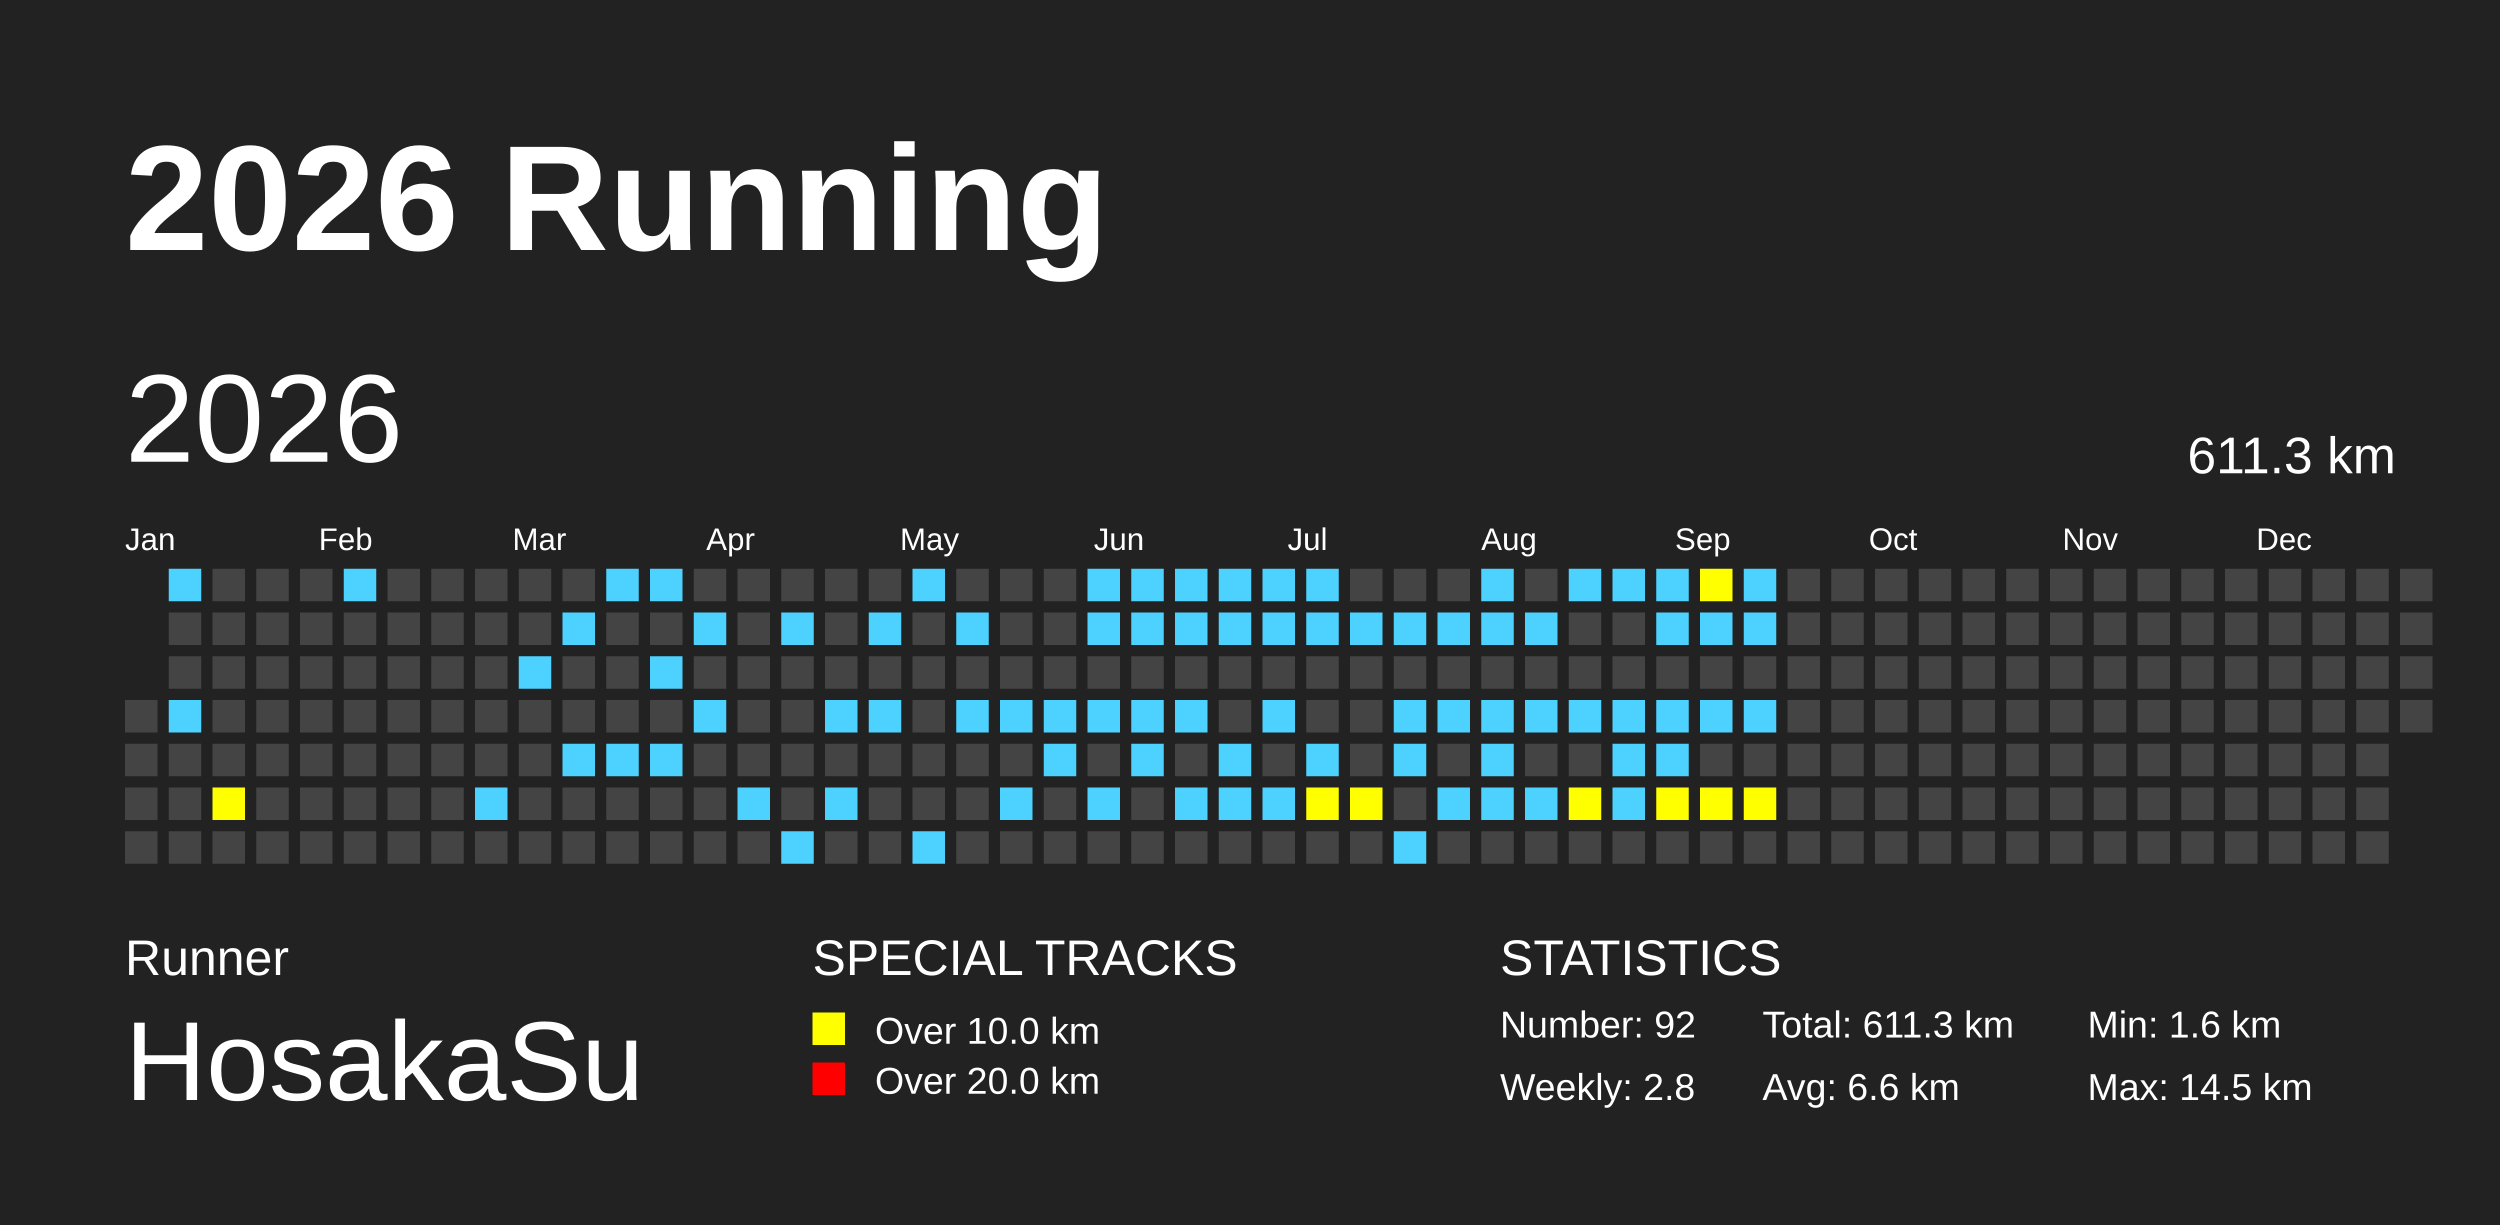
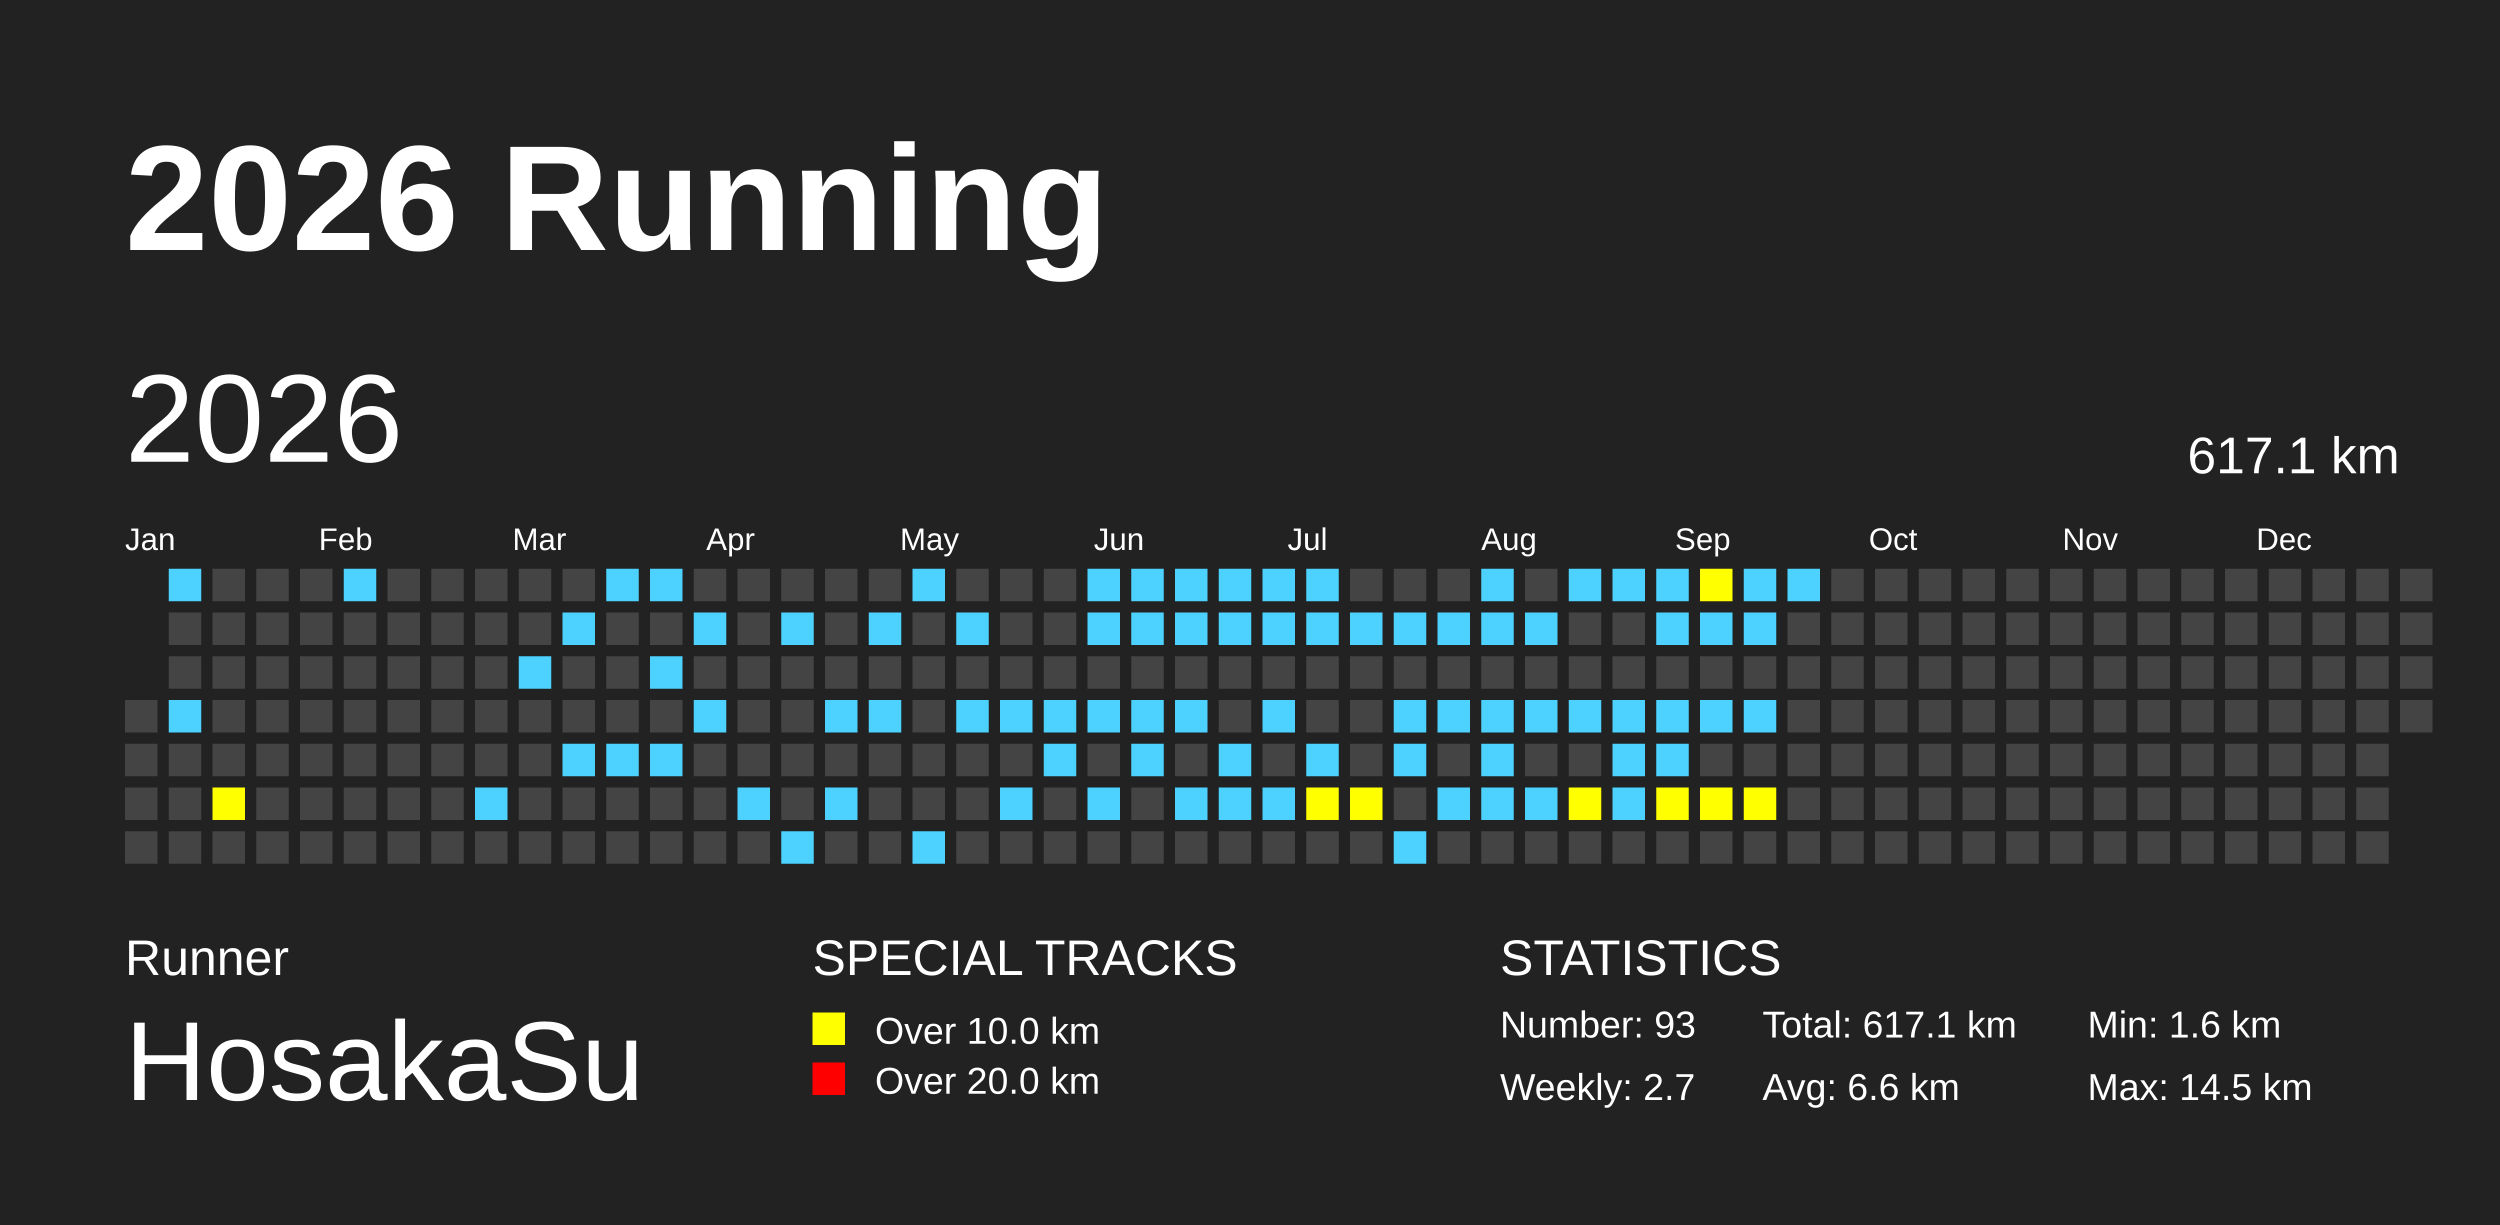
<svg xmlns="http://www.w3.org/2000/svg" baseProfile="full" height="98mm" version="1.1" viewBox="0,0,200,98" width="200mm">
  <defs>
    <pattern height="2" id="indoor-stripe" patternUnits="userSpaceOnUse" width="2">
      <line stroke="white" stroke-opacity="0.45" stroke-width="0.5" x1="0" x2="2" y1="2" y2="0" />
    </pattern>
  </defs>
  <rect fill="#222222" height="98" width="200" x="0" y="0" />
  <text fill="#FFFFFF" style="font-size:12px; font-family:Arial; font-weight:bold;" x="10" y="20">2026 Running</text>
  <text fill="#FFFFFF" style="font-size:4px; font-family:Arial" x="10" y="78">Runner</text>
  <text fill="#FFFFFF" style="font-size:9px; font-family:Arial" x="10" y="88">HosakaSu</text>
  <text fill="#FFFFFF" style="font-size:4px; font-family:Arial" x="65" y="78">SPECIAL TRACKS</text>
  <rect fill="yellow" height="2.6" width="2.6" x="65" y="81" />
  <text fill="#FFFFFF" style="font-size:3px; font-family:Arial" x="70" y="83.5">Over 10.0 km</text>
  <rect fill="red" height="2.6" width="2.6" x="65" y="85" />
  <text fill="#FFFFFF" style="font-size:3px; font-family:Arial" x="70" y="87.5">Over 20.0 km</text>
  <text fill="#FFFFFF" style="font-size:4px; font-family:Arial" x="120" y="78">STATISTICS</text>
-   <text fill="#FFFFFF" style="font-size:3px; font-family:Arial" x="120" y="83">Number: 92</text>
-   <text fill="#FFFFFF" style="font-size:3px; font-family:Arial" x="120" y="88">Weekly: 2.8</text>
-   <text fill="#FFFFFF" style="font-size:3px; font-family:Arial" x="141" y="83">Total: 611.3 km</text>
+   <text fill="#FFFFFF" style="font-size:3px; font-family:Arial" x="120" y="83">Number: 93</text>
+   <text fill="#FFFFFF" style="font-size:3px; font-family:Arial" x="120" y="88">Weekly: 2.7</text>
+   <text fill="#FFFFFF" style="font-size:3px; font-family:Arial" x="141" y="83">Total: 617.1 km</text>
  <text fill="#FFFFFF" style="font-size:3px; font-family:Arial" x="141" y="88">Avg: 6.6 km</text>
  <text fill="#FFFFFF" style="font-size:3px; font-family:Arial" x="167" y="83">Min: 1.6 km</text>
  <text fill="#FFFFFF" style="font-size:3px; font-family:Arial" x="167" y="88">Max: 14.5 km</text>
  <text dominant-baseline="hanging" fill="#FFFFFF" style="font-size:10.0px; font-family:Arial;" x="10" y="30">2026</text>
-   <text dominant-baseline="hanging" fill="#FFFFFF" style="font-size:4.125px; font-family:Arial;" x="175" y="35">611.3 km</text>
+   <text dominant-baseline="hanging" fill="#FFFFFF" style="font-size:4.125px; font-family:Arial;" x="175" y="35">617.1 km</text>
  <text fill="#FFFFFF" style="font-size:2.5px; font-family:Arial" x="10.0" y="44">Jan</text>
  <text fill="#FFFFFF" style="font-size:2.5px; font-family:Arial" x="25.5" y="44">Feb</text>
  <text fill="#FFFFFF" style="font-size:2.5px; font-family:Arial" x="41.0" y="44">Mar</text>
  <text fill="#FFFFFF" style="font-size:2.5px; font-family:Arial" x="56.5" y="44">Apr</text>
  <text fill="#FFFFFF" style="font-size:2.5px; font-family:Arial" x="72.0" y="44">May</text>
  <text fill="#FFFFFF" style="font-size:2.5px; font-family:Arial" x="87.5" y="44">Jun</text>
  <text fill="#FFFFFF" style="font-size:2.5px; font-family:Arial" x="103.0" y="44">Jul</text>
  <text fill="#FFFFFF" style="font-size:2.5px; font-family:Arial" x="118.5" y="44">Aug</text>
  <text fill="#FFFFFF" style="font-size:2.5px; font-family:Arial" x="134.0" y="44">Sep</text>
  <text fill="#FFFFFF" style="font-size:2.5px; font-family:Arial" x="149.5" y="44">Oct</text>
  <text fill="#FFFFFF" style="font-size:2.5px; font-family:Arial" x="165.0" y="44">Nov</text>
  <text fill="#FFFFFF" style="font-size:2.5px; font-family:Arial" x="180.5" y="44">Dec</text>
  <rect fill="#444444" height="2.6" width="2.6" x="10.0" y="56.0" />
  <rect fill="#444444" height="2.6" width="2.6" x="10.0" y="59.5" />
  <rect fill="#444444" height="2.6" width="2.6" x="10.0" y="63.0" />
  <rect fill="#444444" height="2.6" width="2.6" x="10.0" y="66.5" />
  <rect fill="#4DD2FF" height="2.6" width="2.6" x="13.5" y="45.5" />
  <rect fill="#444444" height="2.6" width="2.6" x="13.5" y="49.0" />
  <rect fill="#444444" height="2.6" width="2.6" x="13.5" y="52.5" />
  <rect fill="#4DD2FF" height="2.6" width="2.6" x="13.5" y="56.0" />
  <rect fill="#444444" height="2.6" width="2.6" x="13.5" y="59.5" />
  <rect fill="#444444" height="2.6" width="2.6" x="13.5" y="63.0" />
  <rect fill="#444444" height="2.6" width="2.6" x="13.5" y="66.5" />
  <rect fill="#444444" height="2.6" width="2.6" x="17.0" y="45.5" />
  <rect fill="#444444" height="2.6" width="2.6" x="17.0" y="49.0" />
  <rect fill="#444444" height="2.6" width="2.6" x="17.0" y="52.5" />
  <rect fill="#444444" height="2.6" width="2.6" x="17.0" y="56.0" />
  <rect fill="#444444" height="2.6" width="2.6" x="17.0" y="59.5" />
  <rect fill="yellow" height="2.6" width="2.6" x="17.0" y="63.0" />
  <rect fill="#444444" height="2.6" width="2.6" x="17.0" y="66.5" />
  <rect fill="#444444" height="2.6" width="2.6" x="20.5" y="45.5" />
  <rect fill="#444444" height="2.6" width="2.6" x="20.5" y="49.0" />
  <rect fill="#444444" height="2.6" width="2.6" x="20.5" y="52.5" />
  <rect fill="#444444" height="2.6" width="2.6" x="20.5" y="56.0" />
  <rect fill="#444444" height="2.6" width="2.6" x="20.5" y="59.5" />
  <rect fill="#444444" height="2.6" width="2.6" x="20.5" y="63.0" />
  <rect fill="#444444" height="2.6" width="2.6" x="20.5" y="66.5" />
  <rect fill="#444444" height="2.6" width="2.6" x="24.0" y="45.5" />
  <rect fill="#444444" height="2.6" width="2.6" x="24.0" y="49.0" />
  <rect fill="#444444" height="2.6" width="2.6" x="24.0" y="52.5" />
  <rect fill="#444444" height="2.6" width="2.6" x="24.0" y="56.0" />
  <rect fill="#444444" height="2.6" width="2.6" x="24.0" y="59.5" />
  <rect fill="#444444" height="2.6" width="2.6" x="24.0" y="63.0" />
  <rect fill="#444444" height="2.6" width="2.6" x="24.0" y="66.5" />
  <rect fill="#4DD2FF" height="2.6" width="2.6" x="27.5" y="45.5" />
  <rect fill="#444444" height="2.6" width="2.6" x="27.5" y="49.0" />
  <rect fill="#444444" height="2.6" width="2.6" x="27.5" y="52.5" />
  <rect fill="#444444" height="2.6" width="2.6" x="27.5" y="56.0" />
  <rect fill="#444444" height="2.6" width="2.6" x="27.5" y="59.5" />
  <rect fill="#444444" height="2.6" width="2.6" x="27.5" y="63.0" />
  <rect fill="#444444" height="2.6" width="2.6" x="27.5" y="66.5" />
  <rect fill="#444444" height="2.6" width="2.6" x="31.0" y="45.5" />
  <rect fill="#444444" height="2.6" width="2.6" x="31.0" y="49.0" />
  <rect fill="#444444" height="2.6" width="2.6" x="31.0" y="52.5" />
  <rect fill="#444444" height="2.6" width="2.6" x="31.0" y="56.0" />
  <rect fill="#444444" height="2.6" width="2.6" x="31.0" y="59.5" />
  <rect fill="#444444" height="2.6" width="2.6" x="31.0" y="63.0" />
  <rect fill="#444444" height="2.6" width="2.6" x="31.0" y="66.5" />
  <rect fill="#444444" height="2.6" width="2.6" x="34.5" y="45.5" />
  <rect fill="#444444" height="2.6" width="2.6" x="34.5" y="49.0" />
  <rect fill="#444444" height="2.6" width="2.6" x="34.5" y="52.5" />
  <rect fill="#444444" height="2.6" width="2.6" x="34.5" y="56.0" />
  <rect fill="#444444" height="2.6" width="2.6" x="34.5" y="59.5" />
  <rect fill="#444444" height="2.6" width="2.6" x="34.5" y="63.0" />
  <rect fill="#444444" height="2.6" width="2.6" x="34.5" y="66.5" />
  <rect fill="#444444" height="2.6" width="2.6" x="38.0" y="45.5" />
  <rect fill="#444444" height="2.6" width="2.6" x="38.0" y="49.0" />
  <rect fill="#444444" height="2.6" width="2.6" x="38.0" y="52.5" />
  <rect fill="#444444" height="2.6" width="2.6" x="38.0" y="56.0" />
  <rect fill="#444444" height="2.6" width="2.6" x="38.0" y="59.5" />
  <rect fill="#4DD2FF" height="2.6" width="2.6" x="38.0" y="63.0" />
  <rect fill="#444444" height="2.6" width="2.6" x="38.0" y="66.5" />
  <rect fill="#444444" height="2.6" width="2.6" x="41.5" y="45.5" />
  <rect fill="#444444" height="2.6" width="2.6" x="41.5" y="49.0" />
  <rect fill="#4DD2FF" height="2.6" width="2.6" x="41.5" y="52.5" />
  <rect fill="#444444" height="2.6" width="2.6" x="41.5" y="56.0" />
  <rect fill="#444444" height="2.6" width="2.6" x="41.5" y="59.5" />
  <rect fill="#444444" height="2.6" width="2.6" x="41.5" y="63.0" />
  <rect fill="#444444" height="2.6" width="2.6" x="41.5" y="66.5" />
  <rect fill="#444444" height="2.6" width="2.6" x="45.0" y="45.5" />
  <rect fill="#4DD2FF" height="2.6" width="2.6" x="45.0" y="49.0" />
  <rect fill="#444444" height="2.6" width="2.6" x="45.0" y="52.5" />
  <rect fill="#444444" height="2.6" width="2.6" x="45.0" y="56.0" />
  <rect fill="#4DD2FF" height="2.6" width="2.6" x="45.0" y="59.5" />
  <rect fill="#444444" height="2.6" width="2.6" x="45.0" y="63.0" />
  <rect fill="#444444" height="2.6" width="2.6" x="45.0" y="66.5" />
  <rect fill="#4DD2FF" height="2.6" width="2.6" x="48.5" y="45.5" />
  <rect fill="#444444" height="2.6" width="2.6" x="48.5" y="49.0" />
  <rect fill="#444444" height="2.6" width="2.6" x="48.5" y="52.5" />
  <rect fill="#444444" height="2.6" width="2.6" x="48.5" y="56.0" />
  <rect fill="#4DD2FF" height="2.6" width="2.6" x="48.5" y="59.5" />
  <rect fill="#444444" height="2.6" width="2.6" x="48.5" y="63.0" />
  <rect fill="#444444" height="2.6" width="2.6" x="48.5" y="66.5" />
  <rect fill="#4DD2FF" height="2.6" width="2.6" x="52.0" y="45.5" />
  <rect fill="#444444" height="2.6" width="2.6" x="52.0" y="49.0" />
  <rect fill="#4DD2FF" height="2.6" width="2.6" x="52.0" y="52.5" />
  <rect fill="#444444" height="2.6" width="2.6" x="52.0" y="56.0" />
  <rect fill="#4DD2FF" height="2.6" width="2.6" x="52.0" y="59.5" />
  <rect fill="#444444" height="2.6" width="2.6" x="52.0" y="63.0" />
  <rect fill="#444444" height="2.6" width="2.6" x="52.0" y="66.5" />
  <rect fill="#444444" height="2.6" width="2.6" x="55.5" y="45.5" />
  <rect fill="#4DD2FF" height="2.6" width="2.6" x="55.5" y="49.0" />
  <rect fill="#444444" height="2.6" width="2.6" x="55.5" y="52.5" />
  <rect fill="#4DD2FF" height="2.6" width="2.6" x="55.5" y="56.0" />
  <rect fill="#444444" height="2.6" width="2.6" x="55.5" y="59.5" />
  <rect fill="#444444" height="2.6" width="2.6" x="55.5" y="63.0" />
  <rect fill="#444444" height="2.6" width="2.6" x="55.5" y="66.5" />
  <rect fill="#444444" height="2.6" width="2.6" x="59.0" y="45.5" />
  <rect fill="#444444" height="2.6" width="2.6" x="59.0" y="49.0" />
  <rect fill="#444444" height="2.6" width="2.6" x="59.0" y="52.5" />
  <rect fill="#444444" height="2.6" width="2.6" x="59.0" y="56.0" />
  <rect fill="#444444" height="2.6" width="2.6" x="59.0" y="59.5" />
  <rect fill="#4DD2FF" height="2.6" width="2.6" x="59.0" y="63.0" />
  <rect fill="#444444" height="2.6" width="2.6" x="59.0" y="66.5" />
  <rect fill="#444444" height="2.6" width="2.6" x="62.5" y="45.5" />
  <rect fill="#4DD2FF" height="2.6" width="2.6" x="62.5" y="49.0" />
  <rect fill="#444444" height="2.6" width="2.6" x="62.5" y="52.5" />
  <rect fill="#444444" height="2.6" width="2.6" x="62.5" y="56.0" />
  <rect fill="#444444" height="2.6" width="2.6" x="62.5" y="59.5" />
  <rect fill="#444444" height="2.6" width="2.6" x="62.5" y="63.0" />
  <rect fill="#4DD2FF" height="2.6" width="2.6" x="62.5" y="66.5" />
  <rect fill="#444444" height="2.6" width="2.6" x="66.0" y="45.5" />
  <rect fill="#444444" height="2.6" width="2.6" x="66.0" y="49.0" />
  <rect fill="#444444" height="2.6" width="2.6" x="66.0" y="52.5" />
  <rect fill="#4DD2FF" height="2.6" width="2.6" x="66.0" y="56.0" />
  <rect fill="#444444" height="2.6" width="2.6" x="66.0" y="59.5" />
  <rect fill="#4DD2FF" height="2.6" width="2.6" x="66.0" y="63.0" />
  <rect fill="#444444" height="2.6" width="2.6" x="66.0" y="66.5" />
  <rect fill="#444444" height="2.6" width="2.6" x="69.5" y="45.5" />
  <rect fill="#4DD2FF" height="2.6" width="2.6" x="69.5" y="49.0" />
  <rect fill="#444444" height="2.6" width="2.6" x="69.5" y="52.5" />
  <rect fill="#4DD2FF" height="2.6" width="2.6" x="69.5" y="56.0" />
  <rect fill="#444444" height="2.6" width="2.6" x="69.5" y="59.5" />
  <rect fill="#444444" height="2.6" width="2.6" x="69.5" y="63.0" />
  <rect fill="#444444" height="2.6" width="2.6" x="69.5" y="66.5" />
  <rect fill="#4DD2FF" height="2.6" width="2.6" x="73.0" y="45.5" />
  <rect fill="#444444" height="2.6" width="2.6" x="73.0" y="49.0" />
  <rect fill="#444444" height="2.6" width="2.6" x="73.0" y="52.5" />
  <rect fill="#444444" height="2.6" width="2.6" x="73.0" y="56.0" />
  <rect fill="#444444" height="2.6" width="2.6" x="73.0" y="59.5" />
  <rect fill="#444444" height="2.6" width="2.6" x="73.0" y="63.0" />
  <rect fill="#4DD2FF" height="2.6" width="2.6" x="73.0" y="66.5" />
  <rect fill="#444444" height="2.6" width="2.6" x="76.5" y="45.5" />
  <rect fill="#4DD2FF" height="2.6" width="2.6" x="76.5" y="49.0" />
  <rect fill="#444444" height="2.6" width="2.6" x="76.5" y="52.5" />
  <rect fill="#4DD2FF" height="2.6" width="2.6" x="76.5" y="56.0" />
  <rect fill="#444444" height="2.6" width="2.6" x="76.5" y="59.5" />
  <rect fill="#444444" height="2.6" width="2.6" x="76.5" y="63.0" />
  <rect fill="#444444" height="2.6" width="2.6" x="76.5" y="66.5" />
  <rect fill="#444444" height="2.6" width="2.6" x="80.0" y="45.5" />
  <rect fill="#444444" height="2.6" width="2.6" x="80.0" y="49.0" />
  <rect fill="#444444" height="2.6" width="2.6" x="80.0" y="52.5" />
  <rect fill="#4DD2FF" height="2.6" width="2.6" x="80.0" y="56.0" />
  <rect fill="#444444" height="2.6" width="2.6" x="80.0" y="59.5" />
  <rect fill="#4DD2FF" height="2.6" width="2.6" x="80.0" y="63.0" />
  <rect fill="#444444" height="2.6" width="2.6" x="80.0" y="66.5" />
  <rect fill="#444444" height="2.6" width="2.6" x="83.5" y="45.5" />
  <rect fill="#444444" height="2.6" width="2.6" x="83.5" y="49.0" />
  <rect fill="#444444" height="2.6" width="2.6" x="83.5" y="52.5" />
  <rect fill="#4DD2FF" height="2.6" width="2.6" x="83.5" y="56.0" />
  <rect fill="#4DD2FF" height="2.6" width="2.6" x="83.5" y="59.5" />
  <rect fill="#444444" height="2.6" width="2.6" x="83.5" y="63.0" />
  <rect fill="#444444" height="2.6" width="2.6" x="83.5" y="66.5" />
  <rect fill="#4DD2FF" height="2.6" width="2.6" x="87.0" y="45.5" />
  <rect fill="#4DD2FF" height="2.6" width="2.6" x="87.0" y="49.0" />
  <rect fill="#444444" height="2.6" width="2.6" x="87.0" y="52.5" />
  <rect fill="#4DD2FF" height="2.6" width="2.6" x="87.0" y="56.0" />
  <rect fill="#444444" height="2.6" width="2.6" x="87.0" y="59.5" />
  <rect fill="#4DD2FF" height="2.6" width="2.6" x="87.0" y="63.0" />
  <rect fill="#444444" height="2.6" width="2.6" x="87.0" y="66.5" />
  <rect fill="#4DD2FF" height="2.6" width="2.6" x="90.5" y="45.5" />
  <rect fill="#4DD2FF" height="2.6" width="2.6" x="90.5" y="49.0" />
  <rect fill="#444444" height="2.6" width="2.6" x="90.5" y="52.5" />
  <rect fill="#4DD2FF" height="2.6" width="2.6" x="90.5" y="56.0" />
  <rect fill="#4DD2FF" height="2.6" width="2.6" x="90.5" y="59.5" />
  <rect fill="#444444" height="2.6" width="2.6" x="90.5" y="63.0" />
  <rect fill="#444444" height="2.6" width="2.6" x="90.5" y="66.5" />
  <rect fill="#4DD2FF" height="2.6" width="2.6" x="94.0" y="45.5" />
  <rect fill="#4DD2FF" height="2.6" width="2.6" x="94.0" y="49.0" />
  <rect fill="#444444" height="2.6" width="2.6" x="94.0" y="52.5" />
  <rect fill="#4DD2FF" height="2.6" width="2.6" x="94.0" y="56.0" />
  <rect fill="#444444" height="2.6" width="2.6" x="94.0" y="59.5" />
  <rect fill="#4DD2FF" height="2.6" width="2.6" x="94.0" y="63.0" />
  <rect fill="#444444" height="2.6" width="2.6" x="94.0" y="66.5" />
  <rect fill="#4DD2FF" height="2.6" width="2.6" x="97.5" y="45.5" />
  <rect fill="#4DD2FF" height="2.6" width="2.6" x="97.5" y="49.0" />
  <rect fill="#444444" height="2.6" width="2.6" x="97.5" y="52.5" />
  <rect fill="#444444" height="2.6" width="2.6" x="97.5" y="56.0" />
  <rect fill="#4DD2FF" height="2.6" width="2.6" x="97.5" y="59.5" />
  <rect fill="#4DD2FF" height="2.6" width="2.6" x="97.5" y="63.0" />
  <rect fill="#444444" height="2.6" width="2.6" x="97.5" y="66.5" />
  <rect fill="#4DD2FF" height="2.6" width="2.6" x="101.0" y="45.5" />
  <rect fill="#4DD2FF" height="2.6" width="2.6" x="101.0" y="49.0" />
  <rect fill="#444444" height="2.6" width="2.6" x="101.0" y="52.5" />
  <rect fill="#4DD2FF" height="2.6" width="2.6" x="101.0" y="56.0" />
  <rect fill="#444444" height="2.6" width="2.6" x="101.0" y="59.5" />
  <rect fill="#4DD2FF" height="2.6" width="2.6" x="101.0" y="63.0" />
  <rect fill="#444444" height="2.6" width="2.6" x="101.0" y="66.5" />
  <rect fill="#4DD2FF" height="2.6" width="2.6" x="104.5" y="45.5" />
  <rect fill="#4DD2FF" height="2.6" width="2.6" x="104.5" y="49.0" />
  <rect fill="#444444" height="2.6" width="2.6" x="104.5" y="52.5" />
  <rect fill="#444444" height="2.6" width="2.6" x="104.5" y="56.0" />
  <rect fill="#4DD2FF" height="2.6" width="2.6" x="104.5" y="59.5" />
  <rect fill="yellow" height="2.6" width="2.6" x="104.5" y="63.0" />
  <rect fill="#444444" height="2.6" width="2.6" x="104.5" y="66.5" />
  <rect fill="#444444" height="2.6" width="2.6" x="108.0" y="45.5" />
  <rect fill="#4DD2FF" height="2.6" width="2.6" x="108.0" y="49.0" />
  <rect fill="#444444" height="2.6" width="2.6" x="108.0" y="52.5" />
  <rect fill="#444444" height="2.6" width="2.6" x="108.0" y="56.0" />
  <rect fill="#444444" height="2.6" width="2.6" x="108.0" y="59.5" />
  <rect fill="yellow" height="2.6" width="2.6" x="108.0" y="63.0" />
  <rect fill="#444444" height="2.6" width="2.6" x="108.0" y="66.5" />
  <rect fill="#444444" height="2.6" width="2.6" x="111.5" y="45.5" />
  <rect fill="#4DD2FF" height="2.6" width="2.6" x="111.5" y="49.0" />
  <rect fill="#444444" height="2.6" width="2.6" x="111.5" y="52.5" />
  <rect fill="#4DD2FF" height="2.6" width="2.6" x="111.5" y="56.0" />
  <rect fill="#4DD2FF" height="2.6" width="2.6" x="111.5" y="59.5" />
  <rect fill="#444444" height="2.6" width="2.6" x="111.5" y="63.0" />
  <rect fill="#4DD2FF" height="2.6" width="2.6" x="111.5" y="66.5" />
  <rect fill="#444444" height="2.6" width="2.6" x="115.0" y="45.5" />
  <rect fill="#4DD2FF" height="2.6" width="2.6" x="115.0" y="49.0" />
  <rect fill="#444444" height="2.6" width="2.6" x="115.0" y="52.5" />
  <rect fill="#4DD2FF" height="2.6" width="2.6" x="115.0" y="56.0" />
  <rect fill="#444444" height="2.6" width="2.6" x="115.0" y="59.5" />
  <rect fill="#4DD2FF" height="2.6" width="2.6" x="115.0" y="63.0" />
  <rect fill="#444444" height="2.6" width="2.6" x="115.0" y="66.5" />
  <rect fill="#4DD2FF" height="2.6" width="2.6" x="118.5" y="45.5" />
  <rect fill="#4DD2FF" height="2.6" width="2.6" x="118.5" y="49.0" />
  <rect fill="#444444" height="2.6" width="2.6" x="118.5" y="52.5" />
  <rect fill="#4DD2FF" height="2.6" width="2.6" x="118.5" y="56.0" />
  <rect fill="#4DD2FF" height="2.6" width="2.6" x="118.5" y="59.5" />
  <rect fill="#4DD2FF" height="2.6" width="2.6" x="118.5" y="63.0" />
  <rect fill="#444444" height="2.6" width="2.6" x="118.5" y="66.5" />
  <rect fill="#444444" height="2.6" width="2.6" x="122.0" y="45.5" />
  <rect fill="#4DD2FF" height="2.6" width="2.6" x="122.0" y="49.0" />
  <rect fill="#444444" height="2.6" width="2.6" x="122.0" y="52.5" />
  <rect fill="#4DD2FF" height="2.6" width="2.6" x="122.0" y="56.0" />
  <rect fill="#444444" height="2.6" width="2.6" x="122.0" y="59.5" />
  <rect fill="#4DD2FF" height="2.6" width="2.6" x="122.0" y="63.0" />
  <rect fill="#444444" height="2.6" width="2.6" x="122.0" y="66.5" />
  <rect fill="#4DD2FF" height="2.6" width="2.6" x="125.5" y="45.5" />
  <rect fill="#444444" height="2.6" width="2.6" x="125.5" y="49.0" />
  <rect fill="#444444" height="2.6" width="2.6" x="125.5" y="52.5" />
  <rect fill="#4DD2FF" height="2.6" width="2.6" x="125.5" y="56.0" />
  <rect fill="#444444" height="2.6" width="2.6" x="125.5" y="59.5" />
  <rect fill="yellow" height="2.6" width="2.6" x="125.5" y="63.0" />
  <rect fill="#444444" height="2.6" width="2.6" x="125.5" y="66.5" />
  <rect fill="#4DD2FF" height="2.6" width="2.6" x="129.0" y="45.5" />
  <rect fill="#444444" height="2.6" width="2.6" x="129.0" y="49.0" />
  <rect fill="#444444" height="2.6" width="2.6" x="129.0" y="52.5" />
  <rect fill="#4DD2FF" height="2.6" width="2.6" x="129.0" y="56.0" />
  <rect fill="#4DD2FF" height="2.6" width="2.6" x="129.0" y="59.5" />
  <rect fill="#4DD2FF" height="2.6" width="2.6" x="129.0" y="63.0" />
  <rect fill="#444444" height="2.6" width="2.6" x="129.0" y="66.5" />
  <rect fill="#4DD2FF" height="2.6" width="2.6" x="132.5" y="45.5" />
  <rect fill="#4DD2FF" height="2.6" width="2.6" x="132.5" y="49.0" />
  <rect fill="#444444" height="2.6" width="2.6" x="132.5" y="52.5" />
  <rect fill="#4DD2FF" height="2.6" width="2.6" x="132.5" y="56.0" />
  <rect fill="#4DD2FF" height="2.6" width="2.6" x="132.5" y="59.5" />
  <rect fill="yellow" height="2.6" width="2.6" x="132.5" y="63.0" />
  <rect fill="#444444" height="2.6" width="2.6" x="132.5" y="66.5" />
  <rect fill="yellow" height="2.6" width="2.6" x="136.0" y="45.5" />
  <rect fill="#4DD2FF" height="2.6" width="2.6" x="136.0" y="49.0" />
  <rect fill="#444444" height="2.6" width="2.6" x="136.0" y="52.5" />
  <rect fill="#4DD2FF" height="2.6" width="2.6" x="136.0" y="56.0" />
  <rect fill="#444444" height="2.6" width="2.6" x="136.0" y="59.5" />
  <rect fill="yellow" height="2.6" width="2.6" x="136.0" y="63.0" />
  <rect fill="#444444" height="2.6" width="2.6" x="136.0" y="66.5" />
  <rect fill="#4DD2FF" height="2.6" width="2.6" x="139.5" y="45.5" />
  <rect fill="#4DD2FF" height="2.6" width="2.6" x="139.5" y="49.0" />
  <rect fill="#444444" height="2.6" width="2.6" x="139.5" y="52.5" />
  <rect fill="#4DD2FF" height="2.6" width="2.6" x="139.5" y="56.0" />
  <rect fill="#444444" height="2.6" width="2.6" x="139.5" y="59.5" />
  <rect fill="yellow" height="2.6" width="2.6" x="139.5" y="63.0" />
  <rect fill="#444444" height="2.6" width="2.6" x="139.5" y="66.5" />
-   <rect fill="#444444" height="2.6" width="2.6" x="143.0" y="45.5" />
+   <rect fill="#4DD2FF" height="2.6" width="2.6" x="143.0" y="45.5" />
  <rect fill="#444444" height="2.6" width="2.6" x="143.0" y="49.0" />
  <rect fill="#444444" height="2.6" width="2.6" x="143.0" y="52.5" />
  <rect fill="#444444" height="2.6" width="2.6" x="143.0" y="56.0" />
  <rect fill="#444444" height="2.6" width="2.6" x="143.0" y="59.5" />
  <rect fill="#444444" height="2.6" width="2.6" x="143.0" y="63.0" />
  <rect fill="#444444" height="2.6" width="2.6" x="143.0" y="66.5" />
  <rect fill="#444444" height="2.6" width="2.6" x="146.5" y="45.5" />
  <rect fill="#444444" height="2.6" width="2.6" x="146.5" y="49.0" />
  <rect fill="#444444" height="2.6" width="2.6" x="146.5" y="52.5" />
  <rect fill="#444444" height="2.6" width="2.6" x="146.5" y="56.0" />
  <rect fill="#444444" height="2.6" width="2.6" x="146.5" y="59.5" />
  <rect fill="#444444" height="2.6" width="2.6" x="146.5" y="63.0" />
  <rect fill="#444444" height="2.6" width="2.6" x="146.5" y="66.5" />
  <rect fill="#444444" height="2.6" width="2.6" x="150.0" y="45.5" />
  <rect fill="#444444" height="2.6" width="2.6" x="150.0" y="49.0" />
  <rect fill="#444444" height="2.6" width="2.6" x="150.0" y="52.5" />
  <rect fill="#444444" height="2.6" width="2.6" x="150.0" y="56.0" />
  <rect fill="#444444" height="2.6" width="2.6" x="150.0" y="59.5" />
  <rect fill="#444444" height="2.6" width="2.6" x="150.0" y="63.0" />
  <rect fill="#444444" height="2.6" width="2.6" x="150.0" y="66.5" />
  <rect fill="#444444" height="2.6" width="2.6" x="153.5" y="45.5" />
  <rect fill="#444444" height="2.6" width="2.6" x="153.5" y="49.0" />
  <rect fill="#444444" height="2.6" width="2.6" x="153.5" y="52.5" />
  <rect fill="#444444" height="2.6" width="2.6" x="153.5" y="56.0" />
  <rect fill="#444444" height="2.6" width="2.6" x="153.5" y="59.5" />
  <rect fill="#444444" height="2.6" width="2.6" x="153.5" y="63.0" />
  <rect fill="#444444" height="2.6" width="2.6" x="153.5" y="66.5" />
  <rect fill="#444444" height="2.6" width="2.6" x="157.0" y="45.5" />
  <rect fill="#444444" height="2.6" width="2.6" x="157.0" y="49.0" />
  <rect fill="#444444" height="2.6" width="2.6" x="157.0" y="52.5" />
  <rect fill="#444444" height="2.6" width="2.6" x="157.0" y="56.0" />
  <rect fill="#444444" height="2.6" width="2.6" x="157.0" y="59.5" />
  <rect fill="#444444" height="2.6" width="2.6" x="157.0" y="63.0" />
  <rect fill="#444444" height="2.6" width="2.6" x="157.0" y="66.5" />
  <rect fill="#444444" height="2.6" width="2.6" x="160.5" y="45.5" />
  <rect fill="#444444" height="2.6" width="2.6" x="160.5" y="49.0" />
  <rect fill="#444444" height="2.6" width="2.6" x="160.5" y="52.5" />
  <rect fill="#444444" height="2.6" width="2.6" x="160.5" y="56.0" />
  <rect fill="#444444" height="2.6" width="2.6" x="160.5" y="59.5" />
  <rect fill="#444444" height="2.6" width="2.6" x="160.5" y="63.0" />
  <rect fill="#444444" height="2.6" width="2.6" x="160.5" y="66.5" />
  <rect fill="#444444" height="2.6" width="2.6" x="164.0" y="45.5" />
  <rect fill="#444444" height="2.6" width="2.6" x="164.0" y="49.0" />
  <rect fill="#444444" height="2.6" width="2.6" x="164.0" y="52.5" />
  <rect fill="#444444" height="2.6" width="2.6" x="164.0" y="56.0" />
  <rect fill="#444444" height="2.6" width="2.6" x="164.0" y="59.5" />
  <rect fill="#444444" height="2.6" width="2.6" x="164.0" y="63.0" />
  <rect fill="#444444" height="2.6" width="2.6" x="164.0" y="66.5" />
  <rect fill="#444444" height="2.6" width="2.6" x="167.5" y="45.5" />
  <rect fill="#444444" height="2.6" width="2.6" x="167.5" y="49.0" />
  <rect fill="#444444" height="2.6" width="2.6" x="167.5" y="52.5" />
  <rect fill="#444444" height="2.6" width="2.6" x="167.5" y="56.0" />
  <rect fill="#444444" height="2.6" width="2.6" x="167.5" y="59.5" />
  <rect fill="#444444" height="2.6" width="2.6" x="167.5" y="63.0" />
  <rect fill="#444444" height="2.6" width="2.6" x="167.5" y="66.5" />
  <rect fill="#444444" height="2.6" width="2.6" x="171.0" y="45.5" />
  <rect fill="#444444" height="2.6" width="2.6" x="171.0" y="49.0" />
  <rect fill="#444444" height="2.6" width="2.6" x="171.0" y="52.5" />
  <rect fill="#444444" height="2.6" width="2.6" x="171.0" y="56.0" />
  <rect fill="#444444" height="2.6" width="2.6" x="171.0" y="59.5" />
  <rect fill="#444444" height="2.6" width="2.6" x="171.0" y="63.0" />
  <rect fill="#444444" height="2.6" width="2.6" x="171.0" y="66.5" />
  <rect fill="#444444" height="2.6" width="2.6" x="174.5" y="45.5" />
  <rect fill="#444444" height="2.6" width="2.6" x="174.5" y="49.0" />
  <rect fill="#444444" height="2.6" width="2.6" x="174.5" y="52.5" />
  <rect fill="#444444" height="2.6" width="2.6" x="174.5" y="56.0" />
  <rect fill="#444444" height="2.6" width="2.6" x="174.5" y="59.5" />
  <rect fill="#444444" height="2.6" width="2.6" x="174.5" y="63.0" />
  <rect fill="#444444" height="2.6" width="2.6" x="174.5" y="66.5" />
  <rect fill="#444444" height="2.6" width="2.6" x="178.0" y="45.5" />
  <rect fill="#444444" height="2.6" width="2.6" x="178.0" y="49.0" />
  <rect fill="#444444" height="2.6" width="2.6" x="178.0" y="52.5" />
  <rect fill="#444444" height="2.6" width="2.6" x="178.0" y="56.0" />
  <rect fill="#444444" height="2.6" width="2.6" x="178.0" y="59.5" />
  <rect fill="#444444" height="2.6" width="2.6" x="178.0" y="63.0" />
  <rect fill="#444444" height="2.6" width="2.6" x="178.0" y="66.5" />
  <rect fill="#444444" height="2.6" width="2.6" x="181.5" y="45.5" />
  <rect fill="#444444" height="2.6" width="2.6" x="181.5" y="49.0" />
  <rect fill="#444444" height="2.6" width="2.6" x="181.5" y="52.5" />
  <rect fill="#444444" height="2.6" width="2.6" x="181.5" y="56.0" />
  <rect fill="#444444" height="2.6" width="2.6" x="181.5" y="59.5" />
  <rect fill="#444444" height="2.6" width="2.6" x="181.5" y="63.0" />
  <rect fill="#444444" height="2.6" width="2.6" x="181.5" y="66.5" />
  <rect fill="#444444" height="2.6" width="2.6" x="185.0" y="45.5" />
  <rect fill="#444444" height="2.6" width="2.6" x="185.0" y="49.0" />
  <rect fill="#444444" height="2.6" width="2.6" x="185.0" y="52.5" />
  <rect fill="#444444" height="2.6" width="2.6" x="185.0" y="56.0" />
  <rect fill="#444444" height="2.6" width="2.6" x="185.0" y="59.5" />
  <rect fill="#444444" height="2.6" width="2.6" x="185.0" y="63.0" />
  <rect fill="#444444" height="2.6" width="2.6" x="185.0" y="66.5" />
  <rect fill="#444444" height="2.6" width="2.6" x="188.5" y="45.5" />
  <rect fill="#444444" height="2.6" width="2.6" x="188.5" y="49.0" />
  <rect fill="#444444" height="2.6" width="2.6" x="188.5" y="52.5" />
  <rect fill="#444444" height="2.6" width="2.6" x="188.5" y="56.0" />
  <rect fill="#444444" height="2.6" width="2.6" x="188.5" y="59.5" />
  <rect fill="#444444" height="2.6" width="2.6" x="188.5" y="63.0" />
  <rect fill="#444444" height="2.6" width="2.6" x="188.5" y="66.5" />
  <rect fill="#444444" height="2.6" width="2.6" x="192.0" y="45.5" />
  <rect fill="#444444" height="2.6" width="2.6" x="192.0" y="49.0" />
  <rect fill="#444444" height="2.6" width="2.6" x="192.0" y="52.5" />
  <rect fill="#444444" height="2.6" width="2.6" x="192.0" y="56.0" />
</svg>
